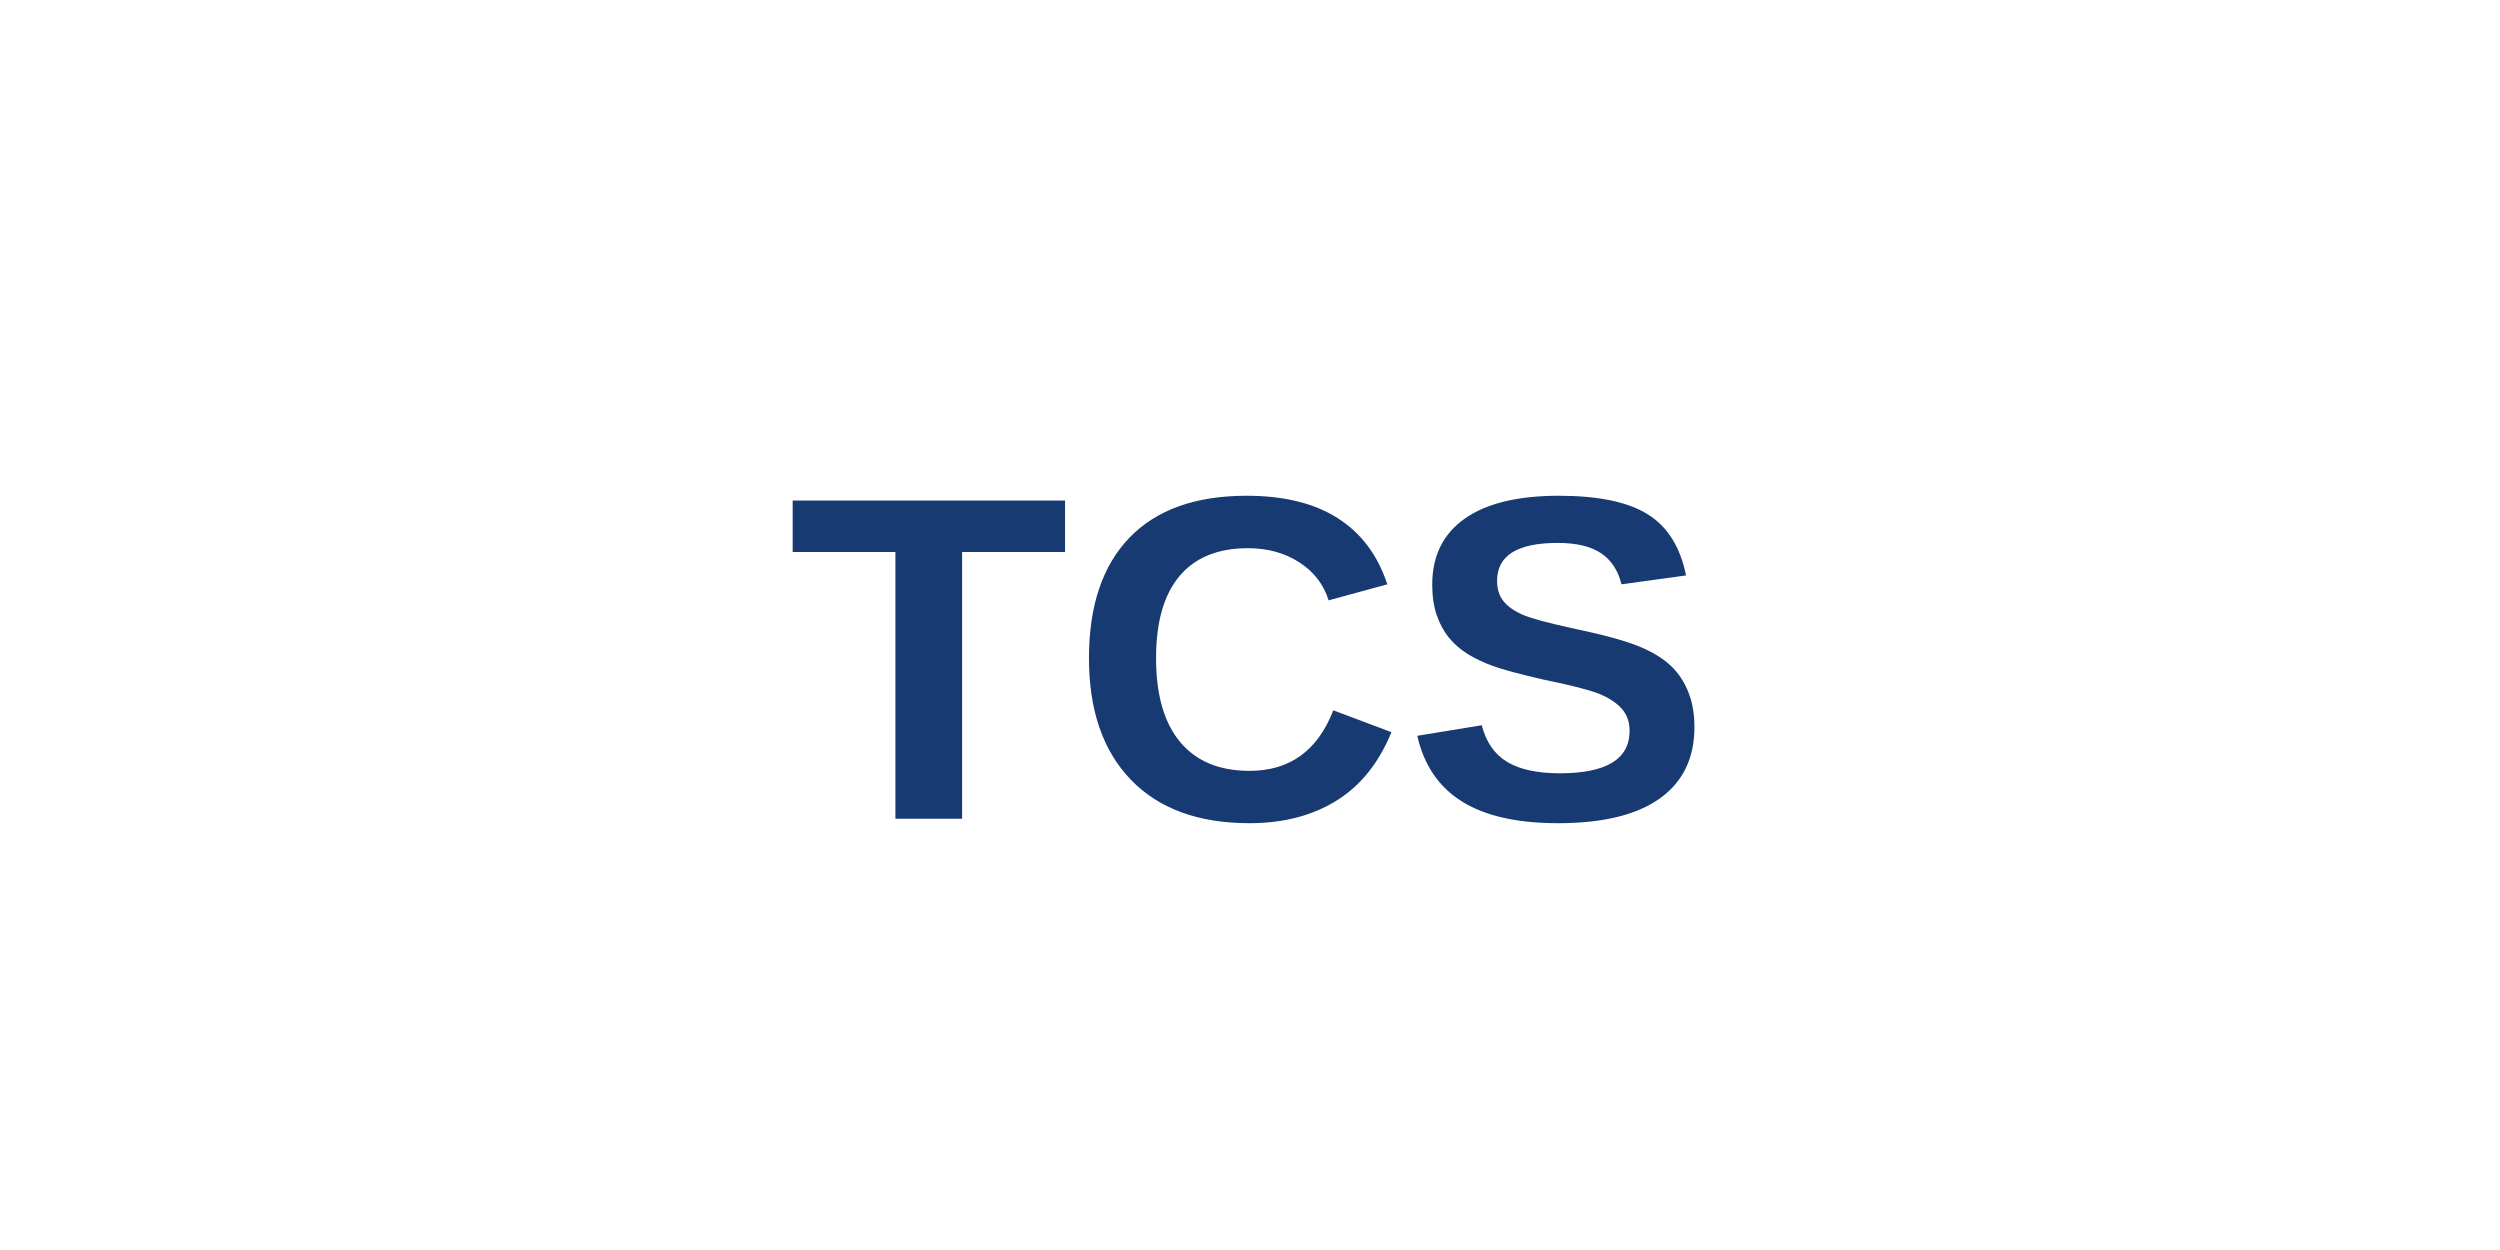
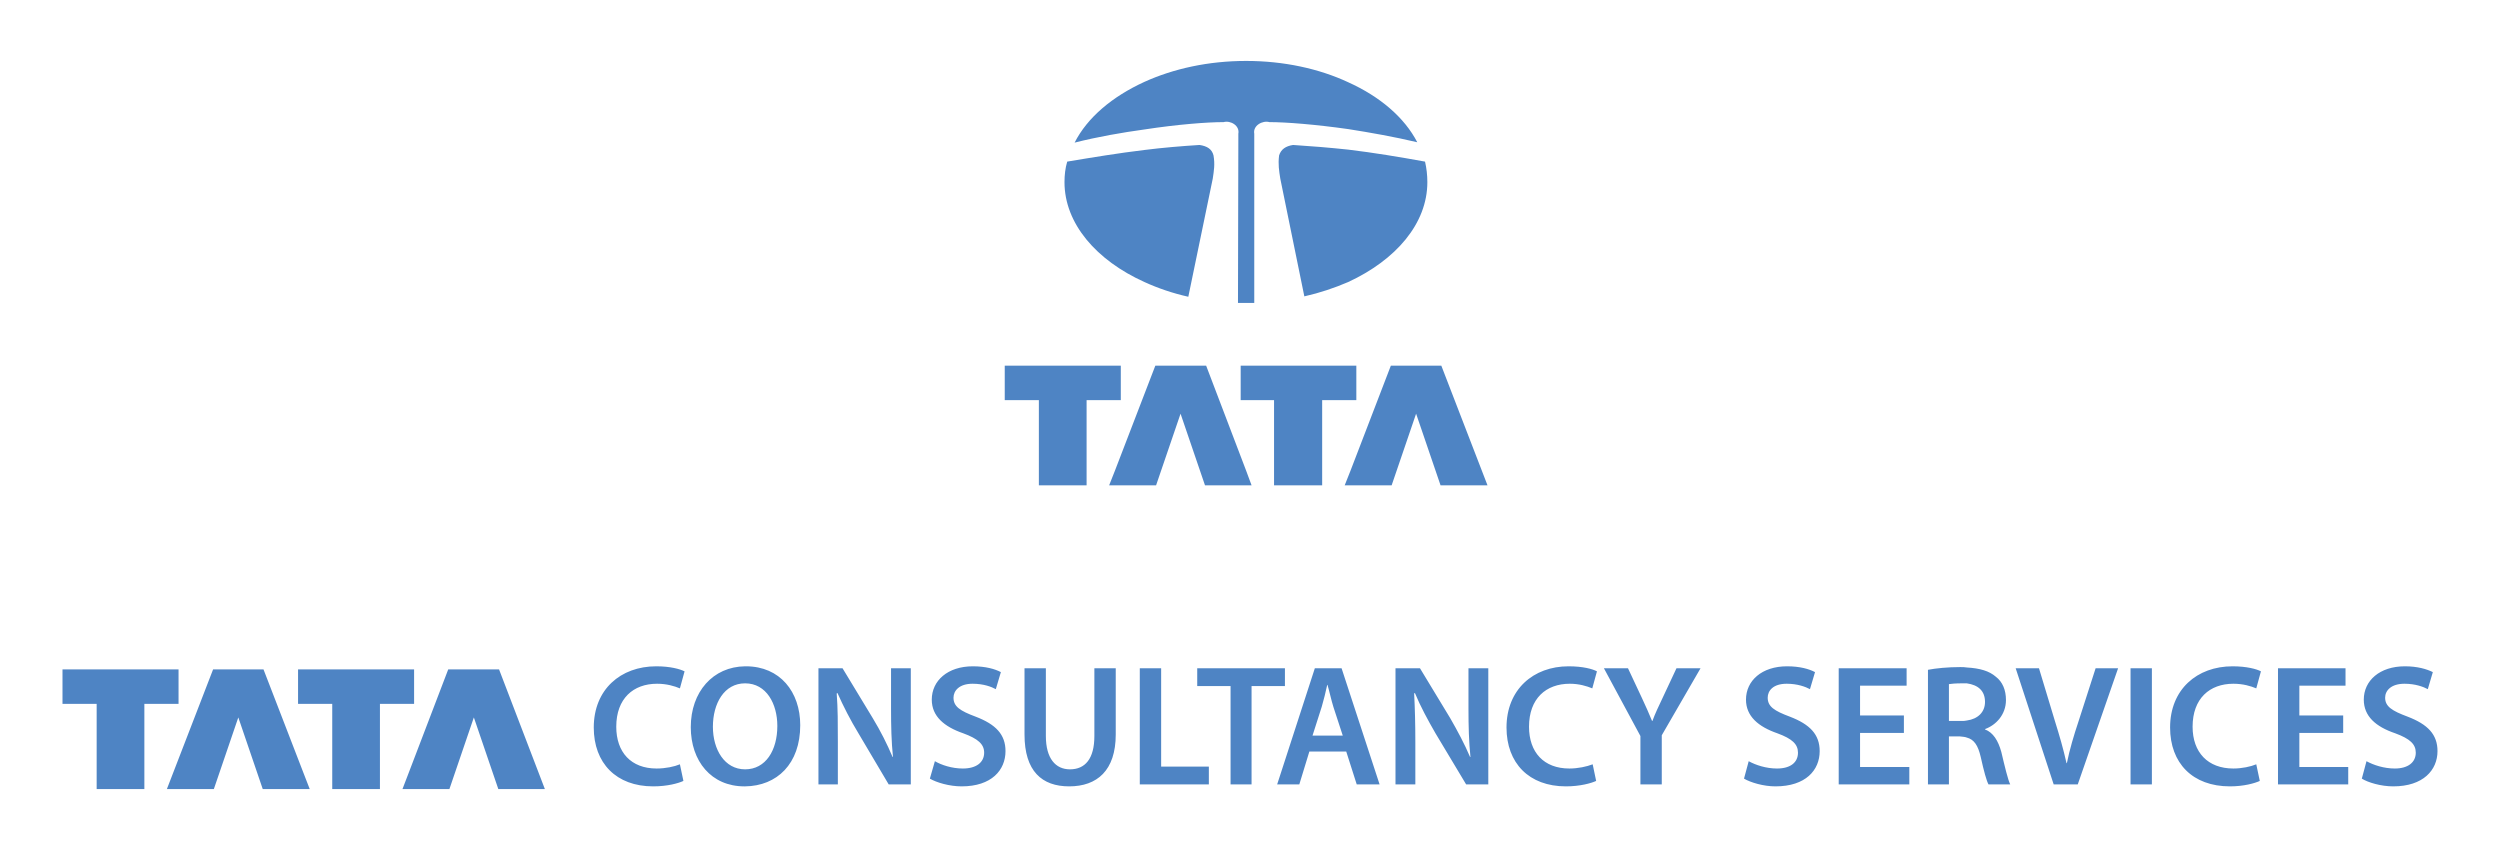
- <svg xmlns="http://www.w3.org/2000/svg" width="400" height="200" viewBox="0 0 400 200" role="img" aria-label="TCS text placeholder">
-   <text x="200" y="110" text-anchor="middle" dominant-baseline="middle" fill="#173A72" font-family="Arial,Helvetica,sans-serif" font-size="74" font-weight="700">TCS</text>
+ <svg xmlns="http://www.w3.org/2000/svg" version="1.1" width="400" height="136" id="svg2">
+   <defs id="defs4" />
+   <g id="g2459">
+     <path d="M 175.1,117.764 C 175.1,121.417 173.615,123.094 171.19,123.094 C 168.892,123.094 167.338,121.356 167.338,117.764 L 167.338,106.918 L 163.922,106.918 L 163.922,117.517 C 163.922,123.401 166.721,125.819 171.066,125.819 C 175.537,125.819 178.518,123.275 178.518,117.517 L 178.518,106.918 L 175.1,106.918 L 175.1,117.764 z M 156.099,114.664 C 153.615,113.737 152.56,113.052 152.56,111.629 C 152.56,110.513 153.492,109.399 155.604,109.399 C 157.402,109.399 158.646,109.898 159.33,110.266 L 160.14,107.538 C 159.202,107.044 157.715,106.609 155.663,106.609 C 151.631,106.609 149.084,108.906 149.084,111.941 C 149.084,114.601 151.068,116.276 154.117,117.328 C 156.473,118.195 157.465,119.066 157.465,120.427 C 157.465,121.976 156.223,122.963 154.052,122.963 C 152.313,122.963 150.636,122.409 149.581,121.792 L 148.778,124.58 C 149.831,125.2 151.883,125.819 153.865,125.819 C 158.646,125.819 160.88,123.217 160.88,120.18 C 160.88,117.517 159.33,115.9 156.099,114.664 z M 119.218,123.094 C 115.927,123.094 114.064,119.93 114.064,116.276 C 114.064,112.558 115.864,109.334 119.218,109.334 C 122.634,109.334 124.373,112.621 124.373,116.15 C 124.373,120.056 122.513,123.094 119.218,123.094 z M 119.345,106.609 C 119.345,106.609 119.277,106.609 119.218,106.609 C 114.064,106.669 110.525,110.704 110.525,116.339 C 110.525,121.792 113.819,125.819 119.095,125.819 C 119.158,125.819 119.218,125.819 119.218,125.819 C 124.312,125.754 128.038,122.225 128.038,116.029 C 128.038,110.704 124.807,106.609 119.345,106.609 z M 297.609,117.268 L 304.624,117.268 L 304.624,114.477 L 297.609,114.477 L 297.609,109.709 L 305.058,109.709 L 305.058,106.918 L 294.193,106.918 L 294.193,125.507 L 305.492,125.507 L 305.492,122.719 L 297.609,122.719 L 297.609,117.268 z M 185.783,122.656 L 185.783,106.918 L 182.367,106.918 L 182.367,125.507 L 193.417,125.507 L 193.417,122.656 L 185.783,122.656 z M 142.566,113.364 C 142.566,116.21 142.624,118.631 142.872,121.109 L 142.809,121.109 C 141.947,119.066 140.887,116.958 139.645,114.911 L 134.804,106.918 L 130.952,106.918 L 130.952,125.507 L 134.057,125.507 L 134.057,118.817 C 134.057,115.777 134.057,113.364 133.872,110.946 L 133.996,110.885 C 134.925,112.994 136.106,115.283 137.351,117.328 L 142.192,125.507 L 145.729,125.507 L 145.729,106.918 L 142.566,106.918 L 142.566,113.364 z M 205.589,109.775 L 205.589,106.918 L 191.556,106.918 L 191.556,109.775 L 196.89,109.775 L 196.89,125.507 L 200.25,125.507 L 200.25,109.775 L 205.589,109.775 z M 266.004,111.691 C 265.381,112.994 264.82,114.17 264.389,115.351 L 264.328,115.351 C 263.831,114.109 263.333,113.052 262.712,111.691 L 260.476,106.918 L 256.624,106.918 L 262.467,117.764 L 262.467,125.507 L 265.883,125.507 L 265.883,117.641 L 272.088,106.918 L 268.238,106.918 L 266.004,111.691 z M 234.955,113.364 C 234.955,116.21 235.02,118.631 235.27,121.109 L 235.205,121.109 C 234.339,119.066 233.215,116.958 232.037,114.911 L 227.195,106.918 L 223.28,106.918 L 223.28,125.507 L 226.455,125.507 L 226.455,118.817 C 226.455,115.777 226.387,113.364 226.263,110.946 L 226.387,110.885 C 227.255,112.994 228.497,115.283 229.679,117.328 L 234.584,125.507 L 238.128,125.507 L 238.128,106.918 L 234.955,106.918 L 234.955,113.364 z M 286.37,114.664 C 283.884,113.737 282.831,113.052 282.831,111.629 C 282.831,110.513 283.702,109.399 285.876,109.399 C 287.615,109.399 288.917,109.898 289.594,110.266 L 290.404,107.538 C 289.473,107.044 287.986,106.609 285.934,106.609 C 281.895,106.609 279.358,108.906 279.358,111.941 C 279.358,114.601 281.34,116.276 284.379,117.328 C 286.742,118.195 287.676,119.066 287.676,120.427 C 287.676,121.976 286.492,122.963 284.318,122.963 C 282.581,122.963 280.905,122.409 279.792,121.792 L 279.042,124.58 C 280.095,125.2 282.145,125.819 284.076,125.819 C 288.917,125.819 291.149,123.217 291.149,120.18 C 291.149,117.517 289.594,115.9 286.37,114.664 z M 212.417,117.699 L 210.001,117.699 L 211.486,113.052 C 211.799,112.006 212.109,110.704 212.354,109.586 L 212.417,109.586 L 212.417,109.646 C 212.73,110.704 212.98,111.941 213.346,113.115 L 214.843,117.699 L 212.417,117.699 z M 212.417,106.918 L 210.375,106.918 L 204.968,123.588 L 204.344,125.507 L 207.888,125.507 L 209.499,120.24 L 215.396,120.24 L 217.077,125.507 L 220.735,125.507 L 214.651,106.918 L 212.417,106.918 z M 332.566,115.409 C 331.821,117.641 331.135,119.93 330.701,122.099 L 330.64,122.099 C 330.145,119.867 329.519,117.699 328.782,115.351 L 326.235,106.918 L 322.507,106.918 L 328.59,125.507 L 332.44,125.507 L 338.897,106.918 L 335.3,106.918 L 332.566,115.409 z M 357.342,109.399 C 358.892,109.399 360.132,109.775 361.003,110.14 L 361.75,107.415 C 361.063,107.044 359.448,106.609 357.211,106.609 C 351.504,106.609 347.215,110.326 347.215,116.401 C 347.215,122.099 350.815,125.819 356.785,125.819 C 359.016,125.819 360.758,125.323 361.566,124.948 L 361.003,122.288 C 360.132,122.656 358.706,122.963 357.342,122.963 C 353.241,122.963 350.815,120.366 350.815,116.276 C 350.815,111.752 353.551,109.399 357.342,109.399 z M 340.886,125.507 L 344.302,125.507 L 344.302,106.918 L 340.886,106.918 L 340.886,125.507 z M 251.166,109.399 C 252.653,109.399 253.895,109.775 254.766,110.14 L 255.51,107.415 C 254.829,107.044 253.271,106.609 250.974,106.609 C 245.325,106.609 241.041,110.326 241.041,116.401 C 241.041,122.099 244.643,125.819 250.542,125.819 C 252.781,125.819 254.579,125.323 255.384,124.948 L 254.829,122.288 C 253.895,122.656 252.471,122.963 251.105,122.963 C 247.003,122.963 244.643,120.366 244.643,116.276 C 244.643,111.752 247.377,109.399 251.166,109.399 z M 385.219,114.664 C 382.735,113.737 381.622,113.052 381.622,111.629 C 381.622,110.513 382.551,109.399 384.724,109.399 C 386.463,109.399 387.766,109.898 388.448,110.266 L 389.253,107.538 C 388.261,107.044 386.771,106.609 384.782,106.609 C 380.748,106.609 378.206,108.906 378.206,111.941 C 378.206,114.601 380.127,116.276 383.237,117.328 C 385.59,118.195 386.524,119.066 386.524,120.427 C 386.524,121.976 385.282,122.963 383.174,122.963 C 381.432,122.963 379.759,122.409 378.64,121.792 L 377.891,124.58 C 378.883,125.2 380.935,125.819 382.924,125.819 C 387.705,125.819 390,123.217 390,120.18 C 390,117.517 388.448,115.9 385.219,114.664 z M 367.897,117.268 L 374.91,117.268 L 374.91,114.477 L 367.897,114.477 L 367.897,109.709 L 375.283,109.709 L 375.283,106.918 L 364.479,106.918 L 364.479,125.507 L 375.717,125.507 L 375.717,122.719 L 367.897,122.719 L 367.897,117.268 z M 66.255,112.621 L 66.255,107.105 C 65.942,107.105 65.632,107.105 65.324,107.105 C 59.735,107.105 54.148,107.105 48.618,107.105 C 48.31,107.105 48.004,107.105 47.689,107.105 L 47.689,112.621 L 53.159,112.621 L 53.159,126.25 L 60.79,126.25 L 60.79,112.621 L 66.255,112.621 z M 105.125,109.399 C 106.675,109.399 107.919,109.775 108.785,110.14 L 109.532,107.415 C 108.785,107.044 107.233,106.609 104.999,106.609 C 99.286,106.609 95.002,110.326 95.002,116.401 C 95.002,122.099 98.602,125.819 104.501,125.819 C 106.799,125.819 108.538,125.323 109.346,124.948 L 108.785,122.288 C 107.919,122.656 106.491,122.963 105.059,122.963 C 100.965,122.963 98.602,120.366 98.602,116.276 C 98.602,111.752 101.338,109.399 105.125,109.399 z M 314.681,115.283 C 314.436,115.351 314.126,115.351 313.873,115.351 L 311.828,115.351 L 311.828,109.46 C 312.204,109.399 312.881,109.334 313.941,109.334 C 314.186,109.334 314.436,109.334 314.681,109.334 C 316.481,109.586 317.602,110.513 317.602,112.311 C 317.602,113.921 316.481,115.039 314.681,115.283 z M 317.602,116.709 L 317.602,116.651 C 319.341,116.029 320.954,114.351 320.954,112.006 C 320.954,110.392 320.399,109.09 319.341,108.284 C 318.281,107.357 316.794,106.918 314.681,106.797 C 314.378,106.734 314.004,106.734 313.628,106.734 C 311.639,106.734 309.779,106.918 308.474,107.168 L 308.474,125.507 L 311.828,125.507 L 311.828,117.825 L 313.568,117.825 C 314.004,117.885 314.378,117.885 314.681,118.009 C 315.862,118.318 316.481,119.248 316.915,121.109 C 317.42,123.401 317.852,124.948 318.16,125.507 L 321.636,125.507 C 321.267,124.764 320.765,122.656 320.209,120.303 C 319.712,118.505 318.907,117.203 317.602,116.709 z M 71.715,107.105 L 65.324,123.832 L 64.395,126.25 L 71.905,126.25 L 75.817,114.787 L 79.73,126.25 L 87.179,126.25 L 79.849,107.105 C 77.12,107.105 74.454,107.105 71.715,107.105 z M 28.567,112.621 L 28.567,107.105 C 28.254,107.105 27.948,107.105 27.635,107.105 C 21.733,107.105 15.902,107.105 10,107.105 L 10,112.621 L 15.465,112.621 L 15.465,126.25 L 23.099,126.25 L 23.099,112.621 L 28.567,112.621 z M 42.16,107.105 C 39.492,107.105 36.763,107.105 34.095,107.105 L 27.635,123.832 L 26.701,126.25 L 34.216,126.25 L 38.129,114.787 L 42.039,126.25 L 49.556,126.25 L 48.618,123.832 L 42.16,107.105 z M 211.546,77.649 L 211.546,64.022 L 217.014,64.022 L 217.014,58.504 C 216.701,58.504 216.395,58.504 216.085,58.504 C 210.496,58.504 204.905,58.504 199.379,58.504 C 199.066,58.504 198.76,58.504 198.508,58.504 L 198.508,64.022 L 203.847,64.022 L 203.847,77.649 L 211.546,77.649 z M 183.114,45.126 C 185.283,46.119 187.643,46.922 190.13,47.481 L 194.04,28.583 C 194.224,27.346 194.414,26.293 194.161,24.865 C 193.911,23.875 193.172,23.379 191.93,23.195 C 189.007,23.379 186.028,23.628 183.114,23.996 C 178.952,24.497 174.85,25.175 170.753,25.858 C 170.44,26.913 170.319,28.026 170.319,29.142 C 170.319,35.769 175.413,41.655 183.114,45.126 z M 195.777,19.538 C 196.89,19.231 198.387,20.1 198.135,21.399 L 198.135,22.203 L 198.076,48.471 L 200.682,48.471 L 200.682,21.399 C 200.439,20.1 201.984,19.231 203.107,19.538 C 205.776,19.538 210.433,19.908 215.709,20.654 C 219.248,21.21 223.098,21.893 226.761,22.76 C 224.711,18.797 220.798,15.452 215.709,13.158 C 211.052,10.987 205.405,9.75 199.379,9.75 C 193.353,9.75 187.767,10.987 183.114,13.097 C 177.96,15.452 173.984,18.797 171.937,22.82 C 175.595,21.893 179.507,21.21 183.114,20.714 C 188.393,19.908 193.111,19.538 195.777,19.538 z M 166.219,77.649 L 173.855,77.649 L 173.855,64.022 L 179.328,64.022 L 179.328,58.504 C 179.01,58.504 178.7,58.504 178.394,58.504 C 172.492,58.504 166.661,58.504 160.759,58.504 L 160.759,64.022 L 166.219,64.022 L 166.219,77.649 z M 230.487,77.649 L 237.999,77.649 L 230.61,58.504 C 227.942,58.504 225.213,58.504 222.537,58.504 L 216.085,75.299 L 215.151,77.649 L 222.664,77.649 L 226.576,66.191 L 230.487,77.649 z M 192.982,58.504 C 190.251,58.504 187.522,58.504 184.854,58.504 L 178.394,75.299 L 177.463,77.649 L 184.975,77.649 L 188.888,66.191 L 192.798,77.649 L 200.25,77.649 L 199.379,75.299 L 192.982,58.504 z M 206.889,23.195 C 205.715,23.379 204.968,23.875 204.657,24.865 C 204.471,26.293 204.657,27.346 204.847,28.583 L 208.694,47.418 C 211.175,46.859 213.538,46.06 215.709,45.126 C 223.352,41.592 228.376,35.769 228.376,29.142 C 228.376,28.026 228.252,26.913 228.005,25.858 C 223.906,25.112 219.806,24.434 215.709,23.938 C 212.791,23.628 209.81,23.379 206.889,23.195" id="path2492" style="fill:#4e84c4;fill-opacity:1;fill-rule:evenodd;stroke:none" />
+   </g>
</svg>
